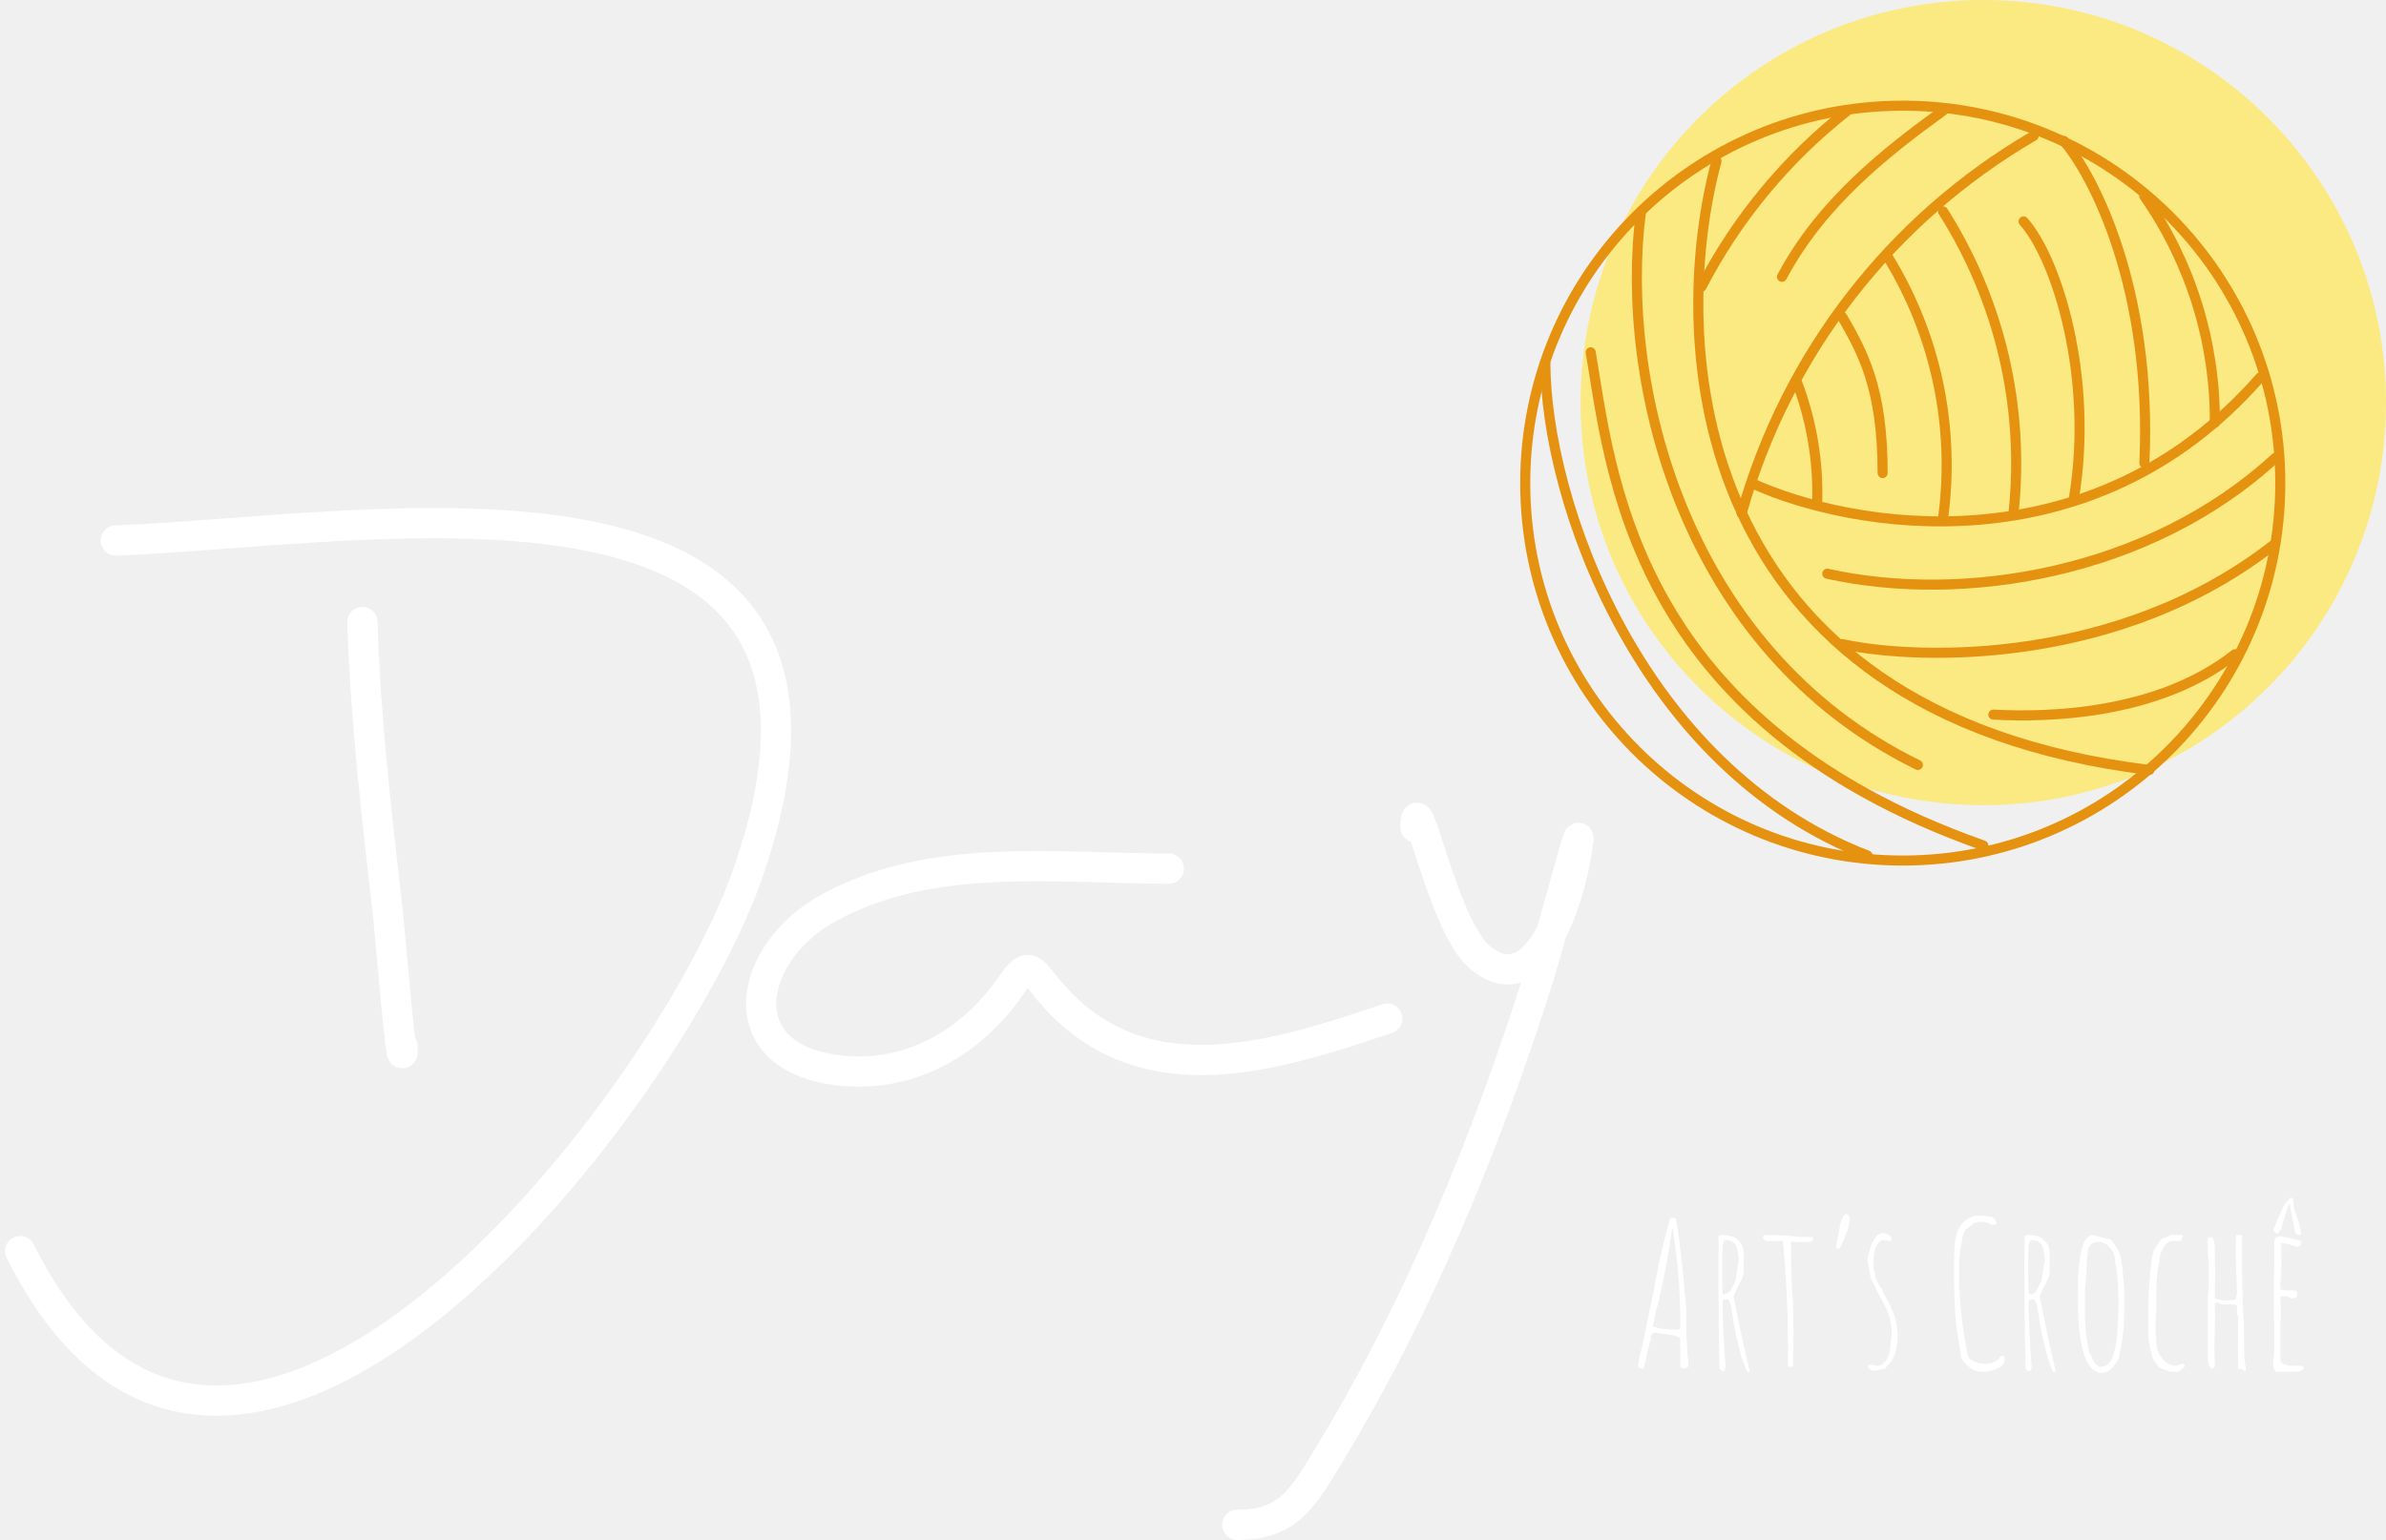
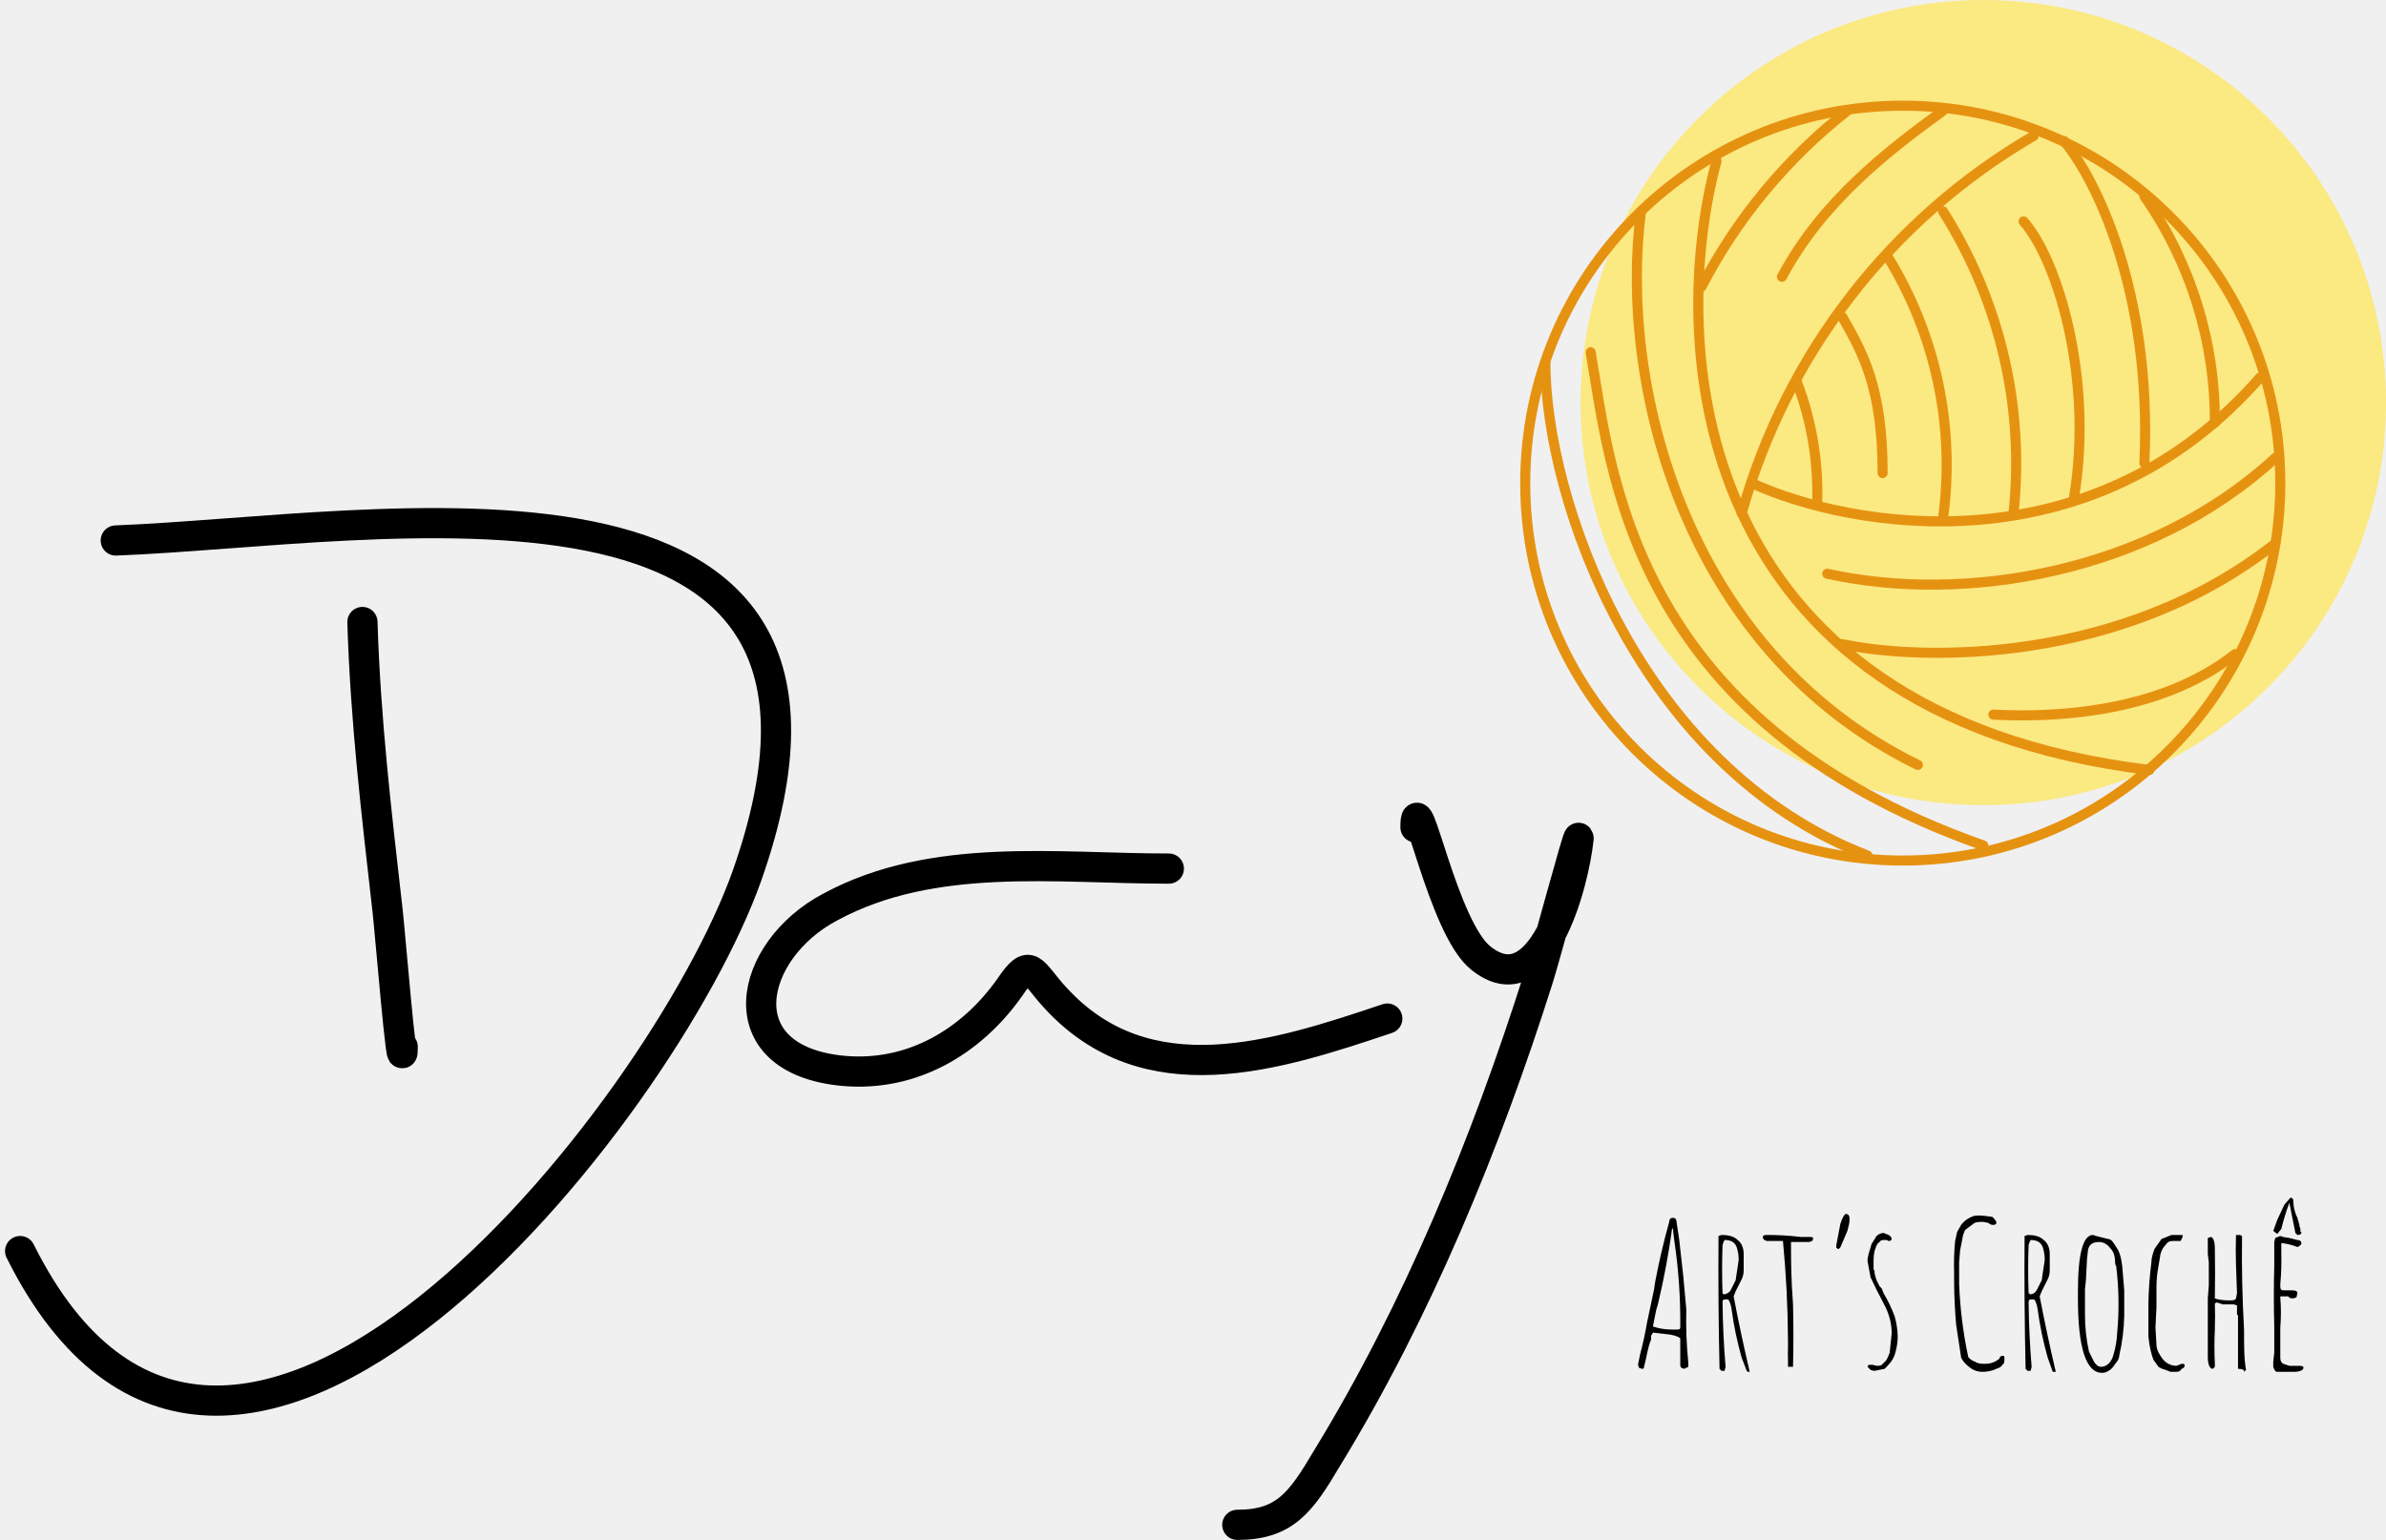
<svg xmlns="http://www.w3.org/2000/svg" width="237" height="153" fill="none">
  <circle cx="197" cy="40" r="40" fill="#FDE767" fill-opacity=".8" />
-   <path stroke="#fff" stroke-linecap="round" stroke-width="3" d="M36 61.8c.3 9.8 1.4 19 2.5 28.7.2 1.6 1.5 17.5 1.5 13.5" />
-   <path stroke="#fff" stroke-linecap="round" stroke-width="3" d="M11.5 53.7c26-1 78.4-11.3 62.7 33.3-8.4 23.7-51.7 78.4-72.2 37.3M116.1 86.3c-11.2 0-23.4-1.7-33.6 3.8-8.2 4.3-10.6 15.2 1.3 16.3 6.8.6 12.7-2.9 16.5-8.3 2.1-3.1 2.1-1.6 4.5 1 9.1 10 22 5.8 33 2.1" />
-   <path stroke="#fff" stroke-linecap="round" stroke-width="3" d="M140.6 82.2c0-4.8 2.7 10 6.5 13 6 4.8 9.2-7.2 9.7-11.9.1-1-3.3 11.7-4 13.9-5.2 16.4-12 33-21 47.7-2.6 4.4-4.2 6.6-8.9 6.6" />
+   <path stroke="#000" stroke-linecap="round" stroke-width="3" d="M36 61.8c.3 9.8 1.4 19 2.5 28.7.2 1.6 1.5 17.5 1.5 13.5" />
+   <path stroke="#000" stroke-linecap="round" stroke-width="3" d="M11.5 53.7c26-1 78.4-11.3 62.7 33.3-8.4 23.7-51.7 78.4-72.2 37.3M116.1 86.3c-11.2 0-23.4-1.7-33.6 3.8-8.2 4.3-10.6 15.2 1.3 16.3 6.8.6 12.7-2.9 16.5-8.3 2.1-3.1 2.1-1.6 4.5 1 9.1 10 22 5.8 33 2.1" />
+   <path stroke="#000" stroke-linecap="round" stroke-width="3" d="M140.6 82.2c0-4.8 2.7 10 6.5 13 6 4.8 9.2-7.2 9.7-11.9.1-1-3.3 11.7-4 13.9-5.2 16.4-12 33-21 47.7-2.6 4.4-4.2 6.6-8.9 6.6" />
  <path stroke="#E69211" stroke-linecap="round" d="M153.5 36c0 13.5 9.2 40.2 32 49" />
  <path stroke="#E69211" stroke-linecap="round" d="M158 35c2 11.5 3.8 36.6 39 49" />
  <path stroke="#E69211" stroke-linecap="round" d="M163 21c-2.2 16.7 4 43.5 27.5 55" />
  <path stroke="#E69211" stroke-linecap="round" d="M170.5 16c-4.8 17.8-3 54.9 43 60.5" />
  <path stroke="#E69211" stroke-linecap="round" d="M183.5 11A53.7 53.7 0 0 0 169 28.5M193 11c-5.5 4-12 9-16 16.5M202 13.5A63 63 0 0 0 173 51" />
  <path stroke="#E69211" stroke-linecap="round" d="M174 48c9.8 4.5 33.7 8.7 50.5-10.5" />
  <path stroke="#E69211" stroke-linecap="round" d="M181.5 57c13.5 3 32 0 44.5-11.5M183 64c8 1.7 27.8 2 43-10M198 71c5.5.3 16.4 0 24-6M178.5 38a31 31 0 0 1 2 12M183 31.5c2 3.5 4 7 4 15.5M187.5 25.5a39.4 39.4 0 0 1 5.5 26" />
  <circle cx="189" cy="48" r="37.5" stroke="#E69211" />
  <path stroke="#E69211" stroke-linecap="round" d="M193 21a46.7 46.7 0 0 1 7 30M201 22c3.3 3.7 7 15.5 5 27.5M205 14c3 3.5 8.8 14.8 8 32M213 19.5a39 39 0 0 1 7 22.5" />
-   <path fill="#fff" d="m167.3 136-.3-.1-.1-.2V133c0-.1-.4-.3-1-.4l-1.7-.2-.2.3v.4c-.3.7-.4 1.5-.6 2.3l-.1.4c0 .1 0 .2-.2.2l-.3-.1-.1-.3.2-1a36 36 0 0 0 .7-3.2l.7-3.3.1-.7a71 71 0 0 1 1.4-6c0-.3.2-.4.3-.4.2 0 .3 0 .4.2l.3 2 .4 3.6.3 3.3a41.5 41.5 0 0 0 .2 5.3v.4l-.4.2Zm-.8-3.9c.2 0 .4 0 .4-.2a55 55 0 0 0-.6-8.7l-.1-.8v-.2l-.1-.2a78 78 0 0 1-1.4 7.5l-.2.7-.3 1.5v.1c.6.2 1.2.3 2 .3H166.5Zm7 4.1-.5-1.3a34.4 34.4 0 0 1-1-4.8c-.1-.7-.3-1-.4-1-.4 0-.5 0-.5.3a88.3 88.3 0 0 0 .3 6.4l-.1.4h-.3l-.2-.2a437.6 437.6 0 0 1-.1-13.2l.3-.1c.6 0 1.2.1 1.6.5.4.3.6.8.6 1.4v1.5c0 .2 0 .6-.2 1l-.6 1.2-.2.5a181.6 181.6 0 0 0 1.6 7.5h-.2Zm-2.3-7.6c.2 0 .5-.1.7-.4l.5-1 .3-2a4 4 0 0 0-.2-1.3c-.2-.5-.6-.7-1.2-.7l-.1.2-.1.3a65.2 65.2 0 0 0 0 4.8Zm6.4 7.1v-.7a11.1 11.1 0 0 1 0-1v-.9a109.9 109.9 0 0 0-.5-9.8h-1.6c-.3-.1-.4-.2-.4-.4 0-.1.1-.2.3-.2a27.1 27.1 0 0 1 3.5.2h.9c.2 0 .3 0 .3.2l-.1.2-.3.1H177.9v.4c0 1.3 0 3.2.2 5.8a124.7 124.7 0 0 1 0 6.2h-.5Zm4.8-11.7v-.3l.4-2.1c.2-.6.4-1 .6-1l.2.1.1.2a2.6 2.6 0 0 1-.1 1l-.1.4-.6 1.4c-.1.3-.2.4-.4.4v-.1Zm3.8 12.2a1 1 0 0 1-.4-.1l-.3-.3.1-.2h.4l.4.1c.3 0 .5 0 .7-.3.3-.2.4-.5.6-1l.2-1.9c0-.9-.2-1.9-.8-3a46.2 46.2 0 0 1-1.3-2.6l-.3-1.6c0-.5.2-1 .4-1.7l.5-.8c.2-.2.5-.3.7-.3l.5.2c.2.1.3.3.3.4 0 .1-.1.2-.3.2l-.2-.1h-.2c-.2 0-.4 0-.5.2-.2.1-.3.3-.4.6-.2.5-.2 1-.2 1.4v.7l.1.2v.2l.1.4.1.3.2.4.1.2.2.2.2.5a13.3 13.3 0 0 1 1.1 2.3 8 8 0 0 1 .3 2 6 6 0 0 1-.3 1.8c-.2.6-.6 1-1 1.4l-1 .2Zm1.6-13Zm9.1 13.1a2 2 0 0 1-1.2-.4c-.4-.3-.7-.6-.9-1l-.5-3.3a53 53 0 0 1-.2-4.2v-1a24.2 24.2 0 0 1 .1-3.1l.2-.9.4-.7c.3-.4.7-.7 1.3-.9a4 4 0 0 1 1 0l.8.1c.2.2.4.4.4.6 0 .1-.1.2-.3.2-.1 0-.3 0-.5-.2l-.5-.1c-.4 0-.8 0-1 .2l-.8.6a3 3 0 0 0-.3 1l-.2 1-.1 1.2v2.2a42.7 42.7 0 0 0 .9 7.2c.1.2.4.4.7.5.3.2.6.2 1 .2.6 0 1-.2 1.4-.5 0-.2.2-.3.3-.3.2 0 .2.1.2.3 0 .2 0 .5-.2.6-.1.2-.3.3-.6.4-.4.2-.9.3-1.4.3Zm7 0-.5-1.4a34.4 34.4 0 0 1-1-4.8c-.1-.7-.3-1-.4-1-.4 0-.5 0-.5.3a88.3 88.3 0 0 0 .3 6.4l-.1.4h-.3l-.2-.2a441.5 441.5 0 0 1-.1-13.2l.3-.1c.6 0 1.2.1 1.6.5.4.3.6.8.6 1.4v1.5c0 .2 0 .6-.2 1l-.6 1.2-.2.5a189 189 0 0 0 1.6 7.5h-.2Zm-2.3-7.7c.3 0 .5-.1.7-.4l.5-1 .3-2a4 4 0 0 0-.2-1.3c-.2-.5-.6-.7-1.2-.7l-.1.2-.1.3a65.2 65.2 0 0 0 0 4.8h.1Zm7.2 7.8c-1.6 0-2.4-2.5-2.4-7.4v-.7c0-3.7.5-5.6 1.5-5.6l.3.1 1.2.3c.3 0 .5.3.8.8.3.4.5 1 .6 1.9l.2 2.4v2.5a19.2 19.2 0 0 1-.5 4c0 .3-.2.6-.4.8a2 2 0 0 1-.5.6c-.3.2-.5.3-.8.3Zm-.1-.6c.5 0 1-.4 1.2-1.1a9 9 0 0 0 .4-2.3 30.6 30.6 0 0 0-.1-6.6l-.1-.2c0-.7-.1-1.2-.5-1.6-.3-.4-.7-.6-1.1-.6-.7 0-1 .3-1.1.8l-.1.9-.1 2-.1 1v2.5a16.8 16.8 0 0 0 .4 3.7l.5 1c.2.3.4.5.7.5Zm6.4.3a2 2 0 0 1-.7-.3l-.5-.7c-.2-.5-.4-1.3-.5-2.3V129.4a38 38 0 0 1 .3-4c0-.5.2-1 .3-1.3l.7-1 .5-.2.5-.2h1.1v.2l-.2.4h-.8c-.3 0-.5.1-.7.4-.2.2-.4.5-.5.9l-.2 1.2a11.2 11.2 0 0 0-.2 2v2.1l-.1 2 .1 1.7c0 .5.3 1 .6 1.4.3.4.8.7 1.4.7l.5-.2c.2 0 .3 0 .3.2 0 0 0 .2-.3.3-.1.2-.3.3-.5.3h-.6l-.5-.2Zm7.8.1c0-.1-.2-.2-.6-.2v-5.3l-.1-.1V129.7l-.3-.1h-1.1l-.6-.2-.2.1a36.4 36.4 0 0 1 0 2.5v.1a34.4 34.4 0 0 0 0 3.4v.3l-.2.2c-.3 0-.5-.4-.5-1.2V129l.1-1.3v-2.3l-.1-.8V123l.3-.1c.2 0 .4.4.4 1.1a139.6 139.6 0 0 1 0 5s.4.2 1.4.2h.1c.3 0 .5 0 .6-.2l.1-.5-.1-2.8a46.4 46.4 0 0 1 0-3h.4l.2.1a131.6 131.6 0 0 0 .2 9.3c0 1.6 0 3 .2 4l-.2.2Zm-1.2-7.4Zm4.5 7.5c-.2 0-.3-.2-.4-.5v-.5l.1-.9v-2.6a109.4 109.4 0 0 1 0-6v-2.4l.1-.4.5-.2.3.1.6.1.8.2c.3 0 .4.2.4.3 0 .1-.1.3-.4.4a6 6 0 0 0-1.6-.4v1a26.2 26.2 0 0 1-.1 3.1c0 .4 0 .6.3.6h.6c.5 0 .8 0 .8.3l-.1.4-.3.1c-.2 0-.4 0-.5-.2H226.5v.1a18.2 18.2 0 0 1 0 3v3c0 .3.1.5.3.6l.6.2h.8c.4 0 .6 0 .6.2s-.3.4-1 .4h-1.6Zm1.8-13.8-.6-3a24 24 0 0 0-.8 2.6l-.4.5-.4-.3.4-1.1.7-1.5.6-.7c.2 0 .3.1.3.4 0 .4.1 1 .4 1.6l.2.7v.1l.1.3V122.4h.1c0 .2-.1.3-.4.3l-.2-.2Z" />
+   <path fill="#000" d="m167.3 136-.3-.1-.1-.2V133c0-.1-.4-.3-1-.4l-1.7-.2-.2.3v.4c-.3.7-.4 1.5-.6 2.3l-.1.4c0 .1 0 .2-.2.2l-.3-.1-.1-.3.2-1a36 36 0 0 0 .7-3.2l.7-3.3.1-.7a71 71 0 0 1 1.4-6c0-.3.2-.4.3-.4.2 0 .3 0 .4.2l.3 2 .4 3.6.3 3.3a41.5 41.5 0 0 0 .2 5.3v.4l-.4.2Zm-.8-3.9c.2 0 .4 0 .4-.2a55 55 0 0 0-.6-8.7l-.1-.8v-.2l-.1-.2a78 78 0 0 1-1.4 7.5l-.2.7-.3 1.5v.1c.6.2 1.2.3 2 .3H166.5Zm7 4.1-.5-1.3a34.4 34.4 0 0 1-1-4.8c-.1-.7-.3-1-.4-1-.4 0-.5 0-.5.3a88.3 88.3 0 0 0 .3 6.4l-.1.4h-.3l-.2-.2a437.6 437.6 0 0 1-.1-13.2l.3-.1c.6 0 1.2.1 1.6.5.4.3.6.8.6 1.4v1.5c0 .2 0 .6-.2 1l-.6 1.2-.2.5a181.6 181.6 0 0 0 1.6 7.5h-.2Zm-2.3-7.6c.2 0 .5-.1.7-.4l.5-1 .3-2a4 4 0 0 0-.2-1.3c-.2-.5-.6-.7-1.2-.7l-.1.2-.1.3a65.2 65.2 0 0 0 0 4.8Zm6.4 7.1v-.7a11.1 11.1 0 0 1 0-1v-.9a109.9 109.9 0 0 0-.5-9.8h-1.6c-.3-.1-.4-.2-.4-.4 0-.1.1-.2.3-.2a27.1 27.1 0 0 1 3.5.2h.9c.2 0 .3 0 .3.2l-.1.2-.3.1H177.9v.4c0 1.3 0 3.2.2 5.8a124.7 124.7 0 0 1 0 6.2h-.5Zm4.8-11.7v-.3l.4-2.1c.2-.6.4-1 .6-1l.2.1.1.2a2.6 2.6 0 0 1-.1 1l-.1.4-.6 1.4c-.1.3-.2.4-.4.4v-.1Zm3.8 12.2a1 1 0 0 1-.4-.1l-.3-.3.1-.2h.4l.4.1c.3 0 .5 0 .7-.3.3-.2.4-.5.6-1l.2-1.9c0-.9-.2-1.9-.8-3a46.2 46.2 0 0 1-1.3-2.6l-.3-1.6c0-.5.2-1 .4-1.7l.5-.8c.2-.2.5-.3.7-.3l.5.2c.2.1.3.3.3.4 0 .1-.1.2-.3.2l-.2-.1h-.2c-.2 0-.4 0-.5.2-.2.1-.3.3-.4.6-.2.5-.2 1-.2 1.4v.7l.1.2v.2l.1.4.1.3.2.4.1.2.2.2.2.5a13.3 13.3 0 0 1 1.1 2.3 8 8 0 0 1 .3 2 6 6 0 0 1-.3 1.8c-.2.6-.6 1-1 1.4l-1 .2Zm1.6-13Zm9.1 13.1a2 2 0 0 1-1.2-.4c-.4-.3-.7-.6-.9-1l-.5-3.3a53 53 0 0 1-.2-4.2v-1a24.2 24.2 0 0 1 .1-3.1l.2-.9.4-.7c.3-.4.7-.7 1.3-.9a4 4 0 0 1 1 0l.8.1c.2.2.4.4.4.6 0 .1-.1.2-.3.2-.1 0-.3 0-.5-.2l-.5-.1c-.4 0-.8 0-1 .2l-.8.6a3 3 0 0 0-.3 1l-.2 1-.1 1.2v2.2a42.7 42.7 0 0 0 .9 7.2c.1.2.4.4.7.5.3.2.6.2 1 .2.6 0 1-.2 1.4-.5 0-.2.2-.3.3-.3.2 0 .2.1.2.3 0 .2 0 .5-.2.6-.1.2-.3.3-.6.4-.4.2-.9.3-1.4.3Zm7 0-.5-1.4a34.4 34.4 0 0 1-1-4.8c-.1-.7-.3-1-.4-1-.4 0-.5 0-.5.3a88.3 88.3 0 0 0 .3 6.4l-.1.4h-.3l-.2-.2a441.5 441.5 0 0 1-.1-13.2l.3-.1c.6 0 1.2.1 1.6.5.4.3.6.8.6 1.4v1.5c0 .2 0 .6-.2 1l-.6 1.2-.2.5a189 189 0 0 0 1.6 7.5h-.2Zm-2.3-7.7c.3 0 .5-.1.7-.4l.5-1 .3-2a4 4 0 0 0-.2-1.3c-.2-.5-.6-.7-1.2-.7l-.1.2-.1.3a65.2 65.2 0 0 0 0 4.8h.1Zm7.2 7.8c-1.6 0-2.4-2.5-2.4-7.4v-.7c0-3.7.5-5.6 1.5-5.6l.3.1 1.2.3c.3 0 .5.3.8.8.3.4.5 1 .6 1.9l.2 2.4v2.5a19.2 19.2 0 0 1-.5 4c0 .3-.2.6-.4.8a2 2 0 0 1-.5.6c-.3.2-.5.3-.8.3Zm-.1-.6c.5 0 1-.4 1.2-1.1a9 9 0 0 0 .4-2.3 30.6 30.6 0 0 0-.1-6.6l-.1-.2c0-.7-.1-1.2-.5-1.6-.3-.4-.7-.6-1.1-.6-.7 0-1 .3-1.1.8l-.1.9-.1 2-.1 1v2.5a16.8 16.8 0 0 0 .4 3.7l.5 1c.2.3.4.5.7.5Zm6.4.3a2 2 0 0 1-.7-.3l-.5-.7c-.2-.5-.4-1.3-.5-2.3V129.4a38 38 0 0 1 .3-4c0-.5.2-1 .3-1.3l.7-1 .5-.2.5-.2h1.1v.2l-.2.4h-.8c-.3 0-.5.1-.7.4-.2.2-.4.5-.5.9l-.2 1.2a11.2 11.2 0 0 0-.2 2v2.1l-.1 2 .1 1.7c0 .5.3 1 .6 1.4.3.4.8.7 1.4.7l.5-.2c.2 0 .3 0 .3.2 0 0 0 .2-.3.3-.1.2-.3.3-.5.3h-.6l-.5-.2Zm7.8.1c0-.1-.2-.2-.6-.2v-5.3l-.1-.1V129.7l-.3-.1h-1.1l-.6-.2-.2.1a36.4 36.4 0 0 1 0 2.5v.1a34.4 34.4 0 0 0 0 3.4v.3l-.2.2c-.3 0-.5-.4-.5-1.2V129l.1-1.3v-2.3l-.1-.8V123l.3-.1c.2 0 .4.4.4 1.1a139.6 139.6 0 0 1 0 5s.4.2 1.4.2h.1c.3 0 .5 0 .6-.2l.1-.5-.1-2.8a46.4 46.4 0 0 1 0-3h.4l.2.1a131.6 131.6 0 0 0 .2 9.3c0 1.6 0 3 .2 4l-.2.2Zm-1.2-7.4Zm4.5 7.5c-.2 0-.3-.2-.4-.5v-.5l.1-.9v-2.6a109.4 109.4 0 0 1 0-6v-2.4l.1-.4.5-.2.3.1.6.1.8.2c.3 0 .4.2.4.3 0 .1-.1.3-.4.4a6 6 0 0 0-1.6-.4v1a26.2 26.2 0 0 1-.1 3.1c0 .4 0 .6.3.6h.6c.5 0 .8 0 .8.3l-.1.4-.3.1c-.2 0-.4 0-.5-.2H226.5v.1a18.2 18.2 0 0 1 0 3v3c0 .3.1.5.3.6l.6.2h.8c.4 0 .6 0 .6.2s-.3.4-1 .4h-1.6Zm1.8-13.8-.6-3a24 24 0 0 0-.8 2.6l-.4.5-.4-.3.4-1.1.7-1.5.6-.7c.2 0 .3.1.3.4 0 .4.1 1 .4 1.6l.2.7v.1l.1.3V122.4h.1c0 .2-.1.3-.4.3l-.2-.2Z" />
</svg>
